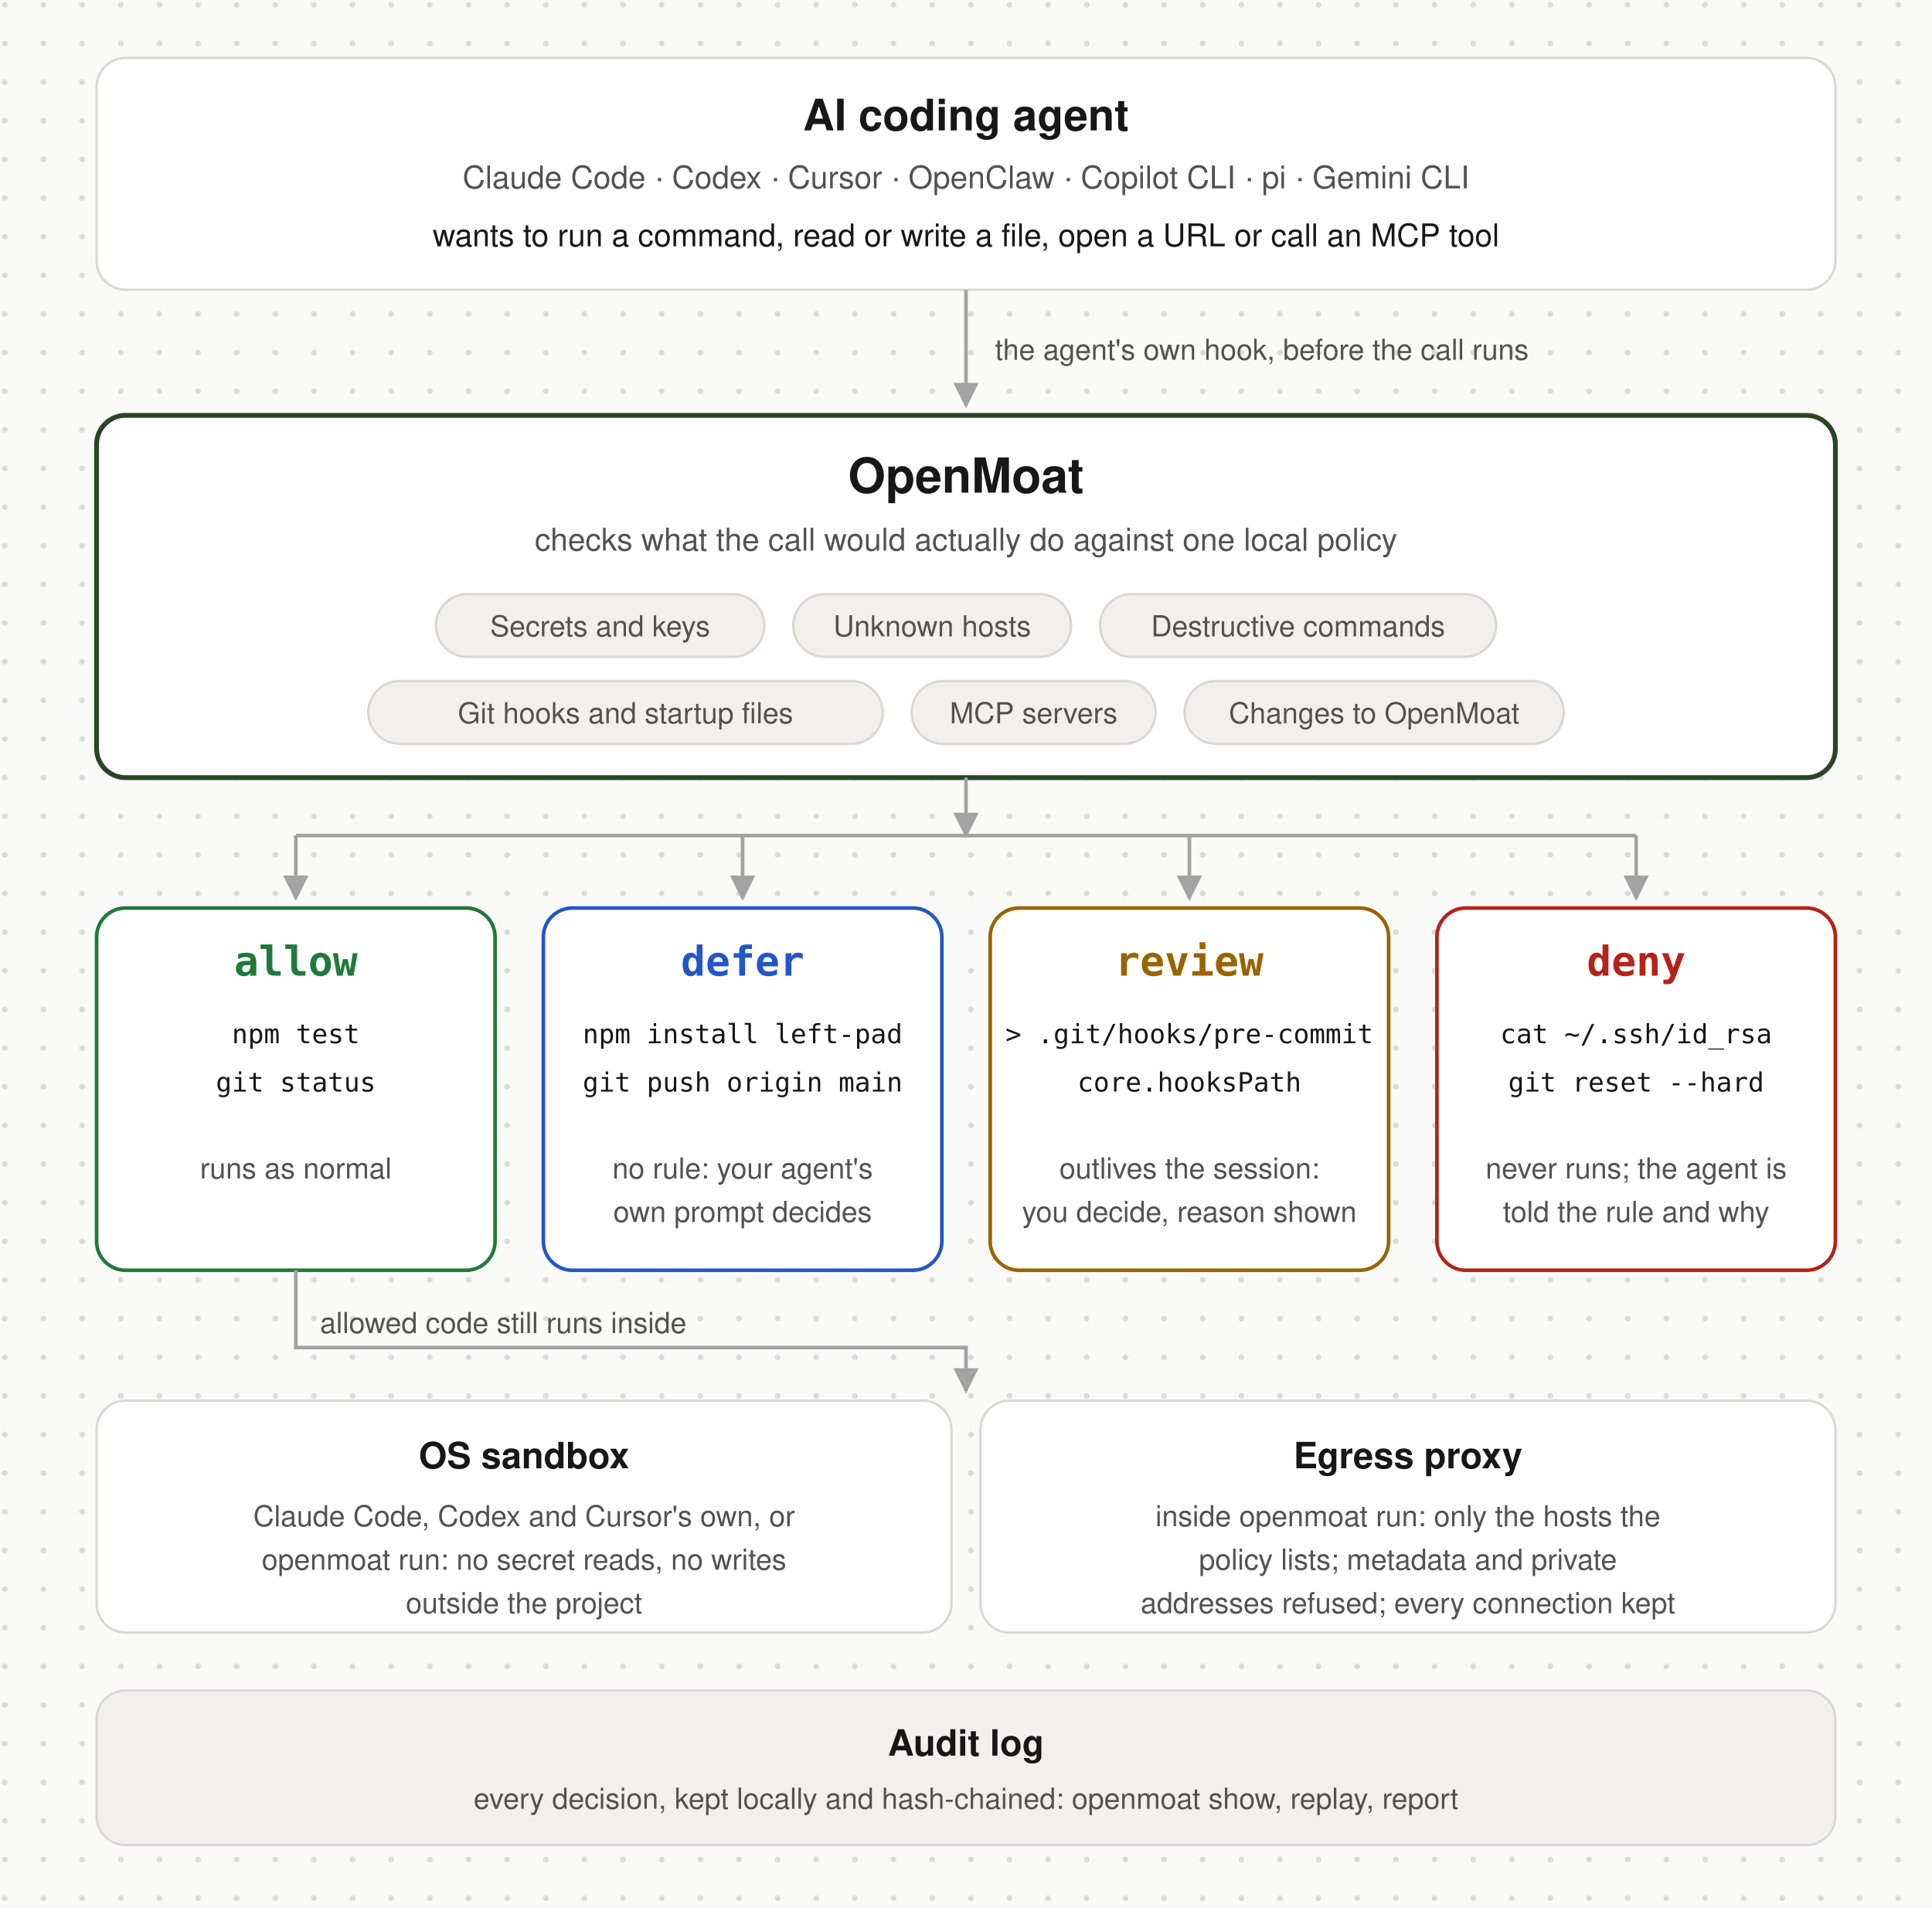
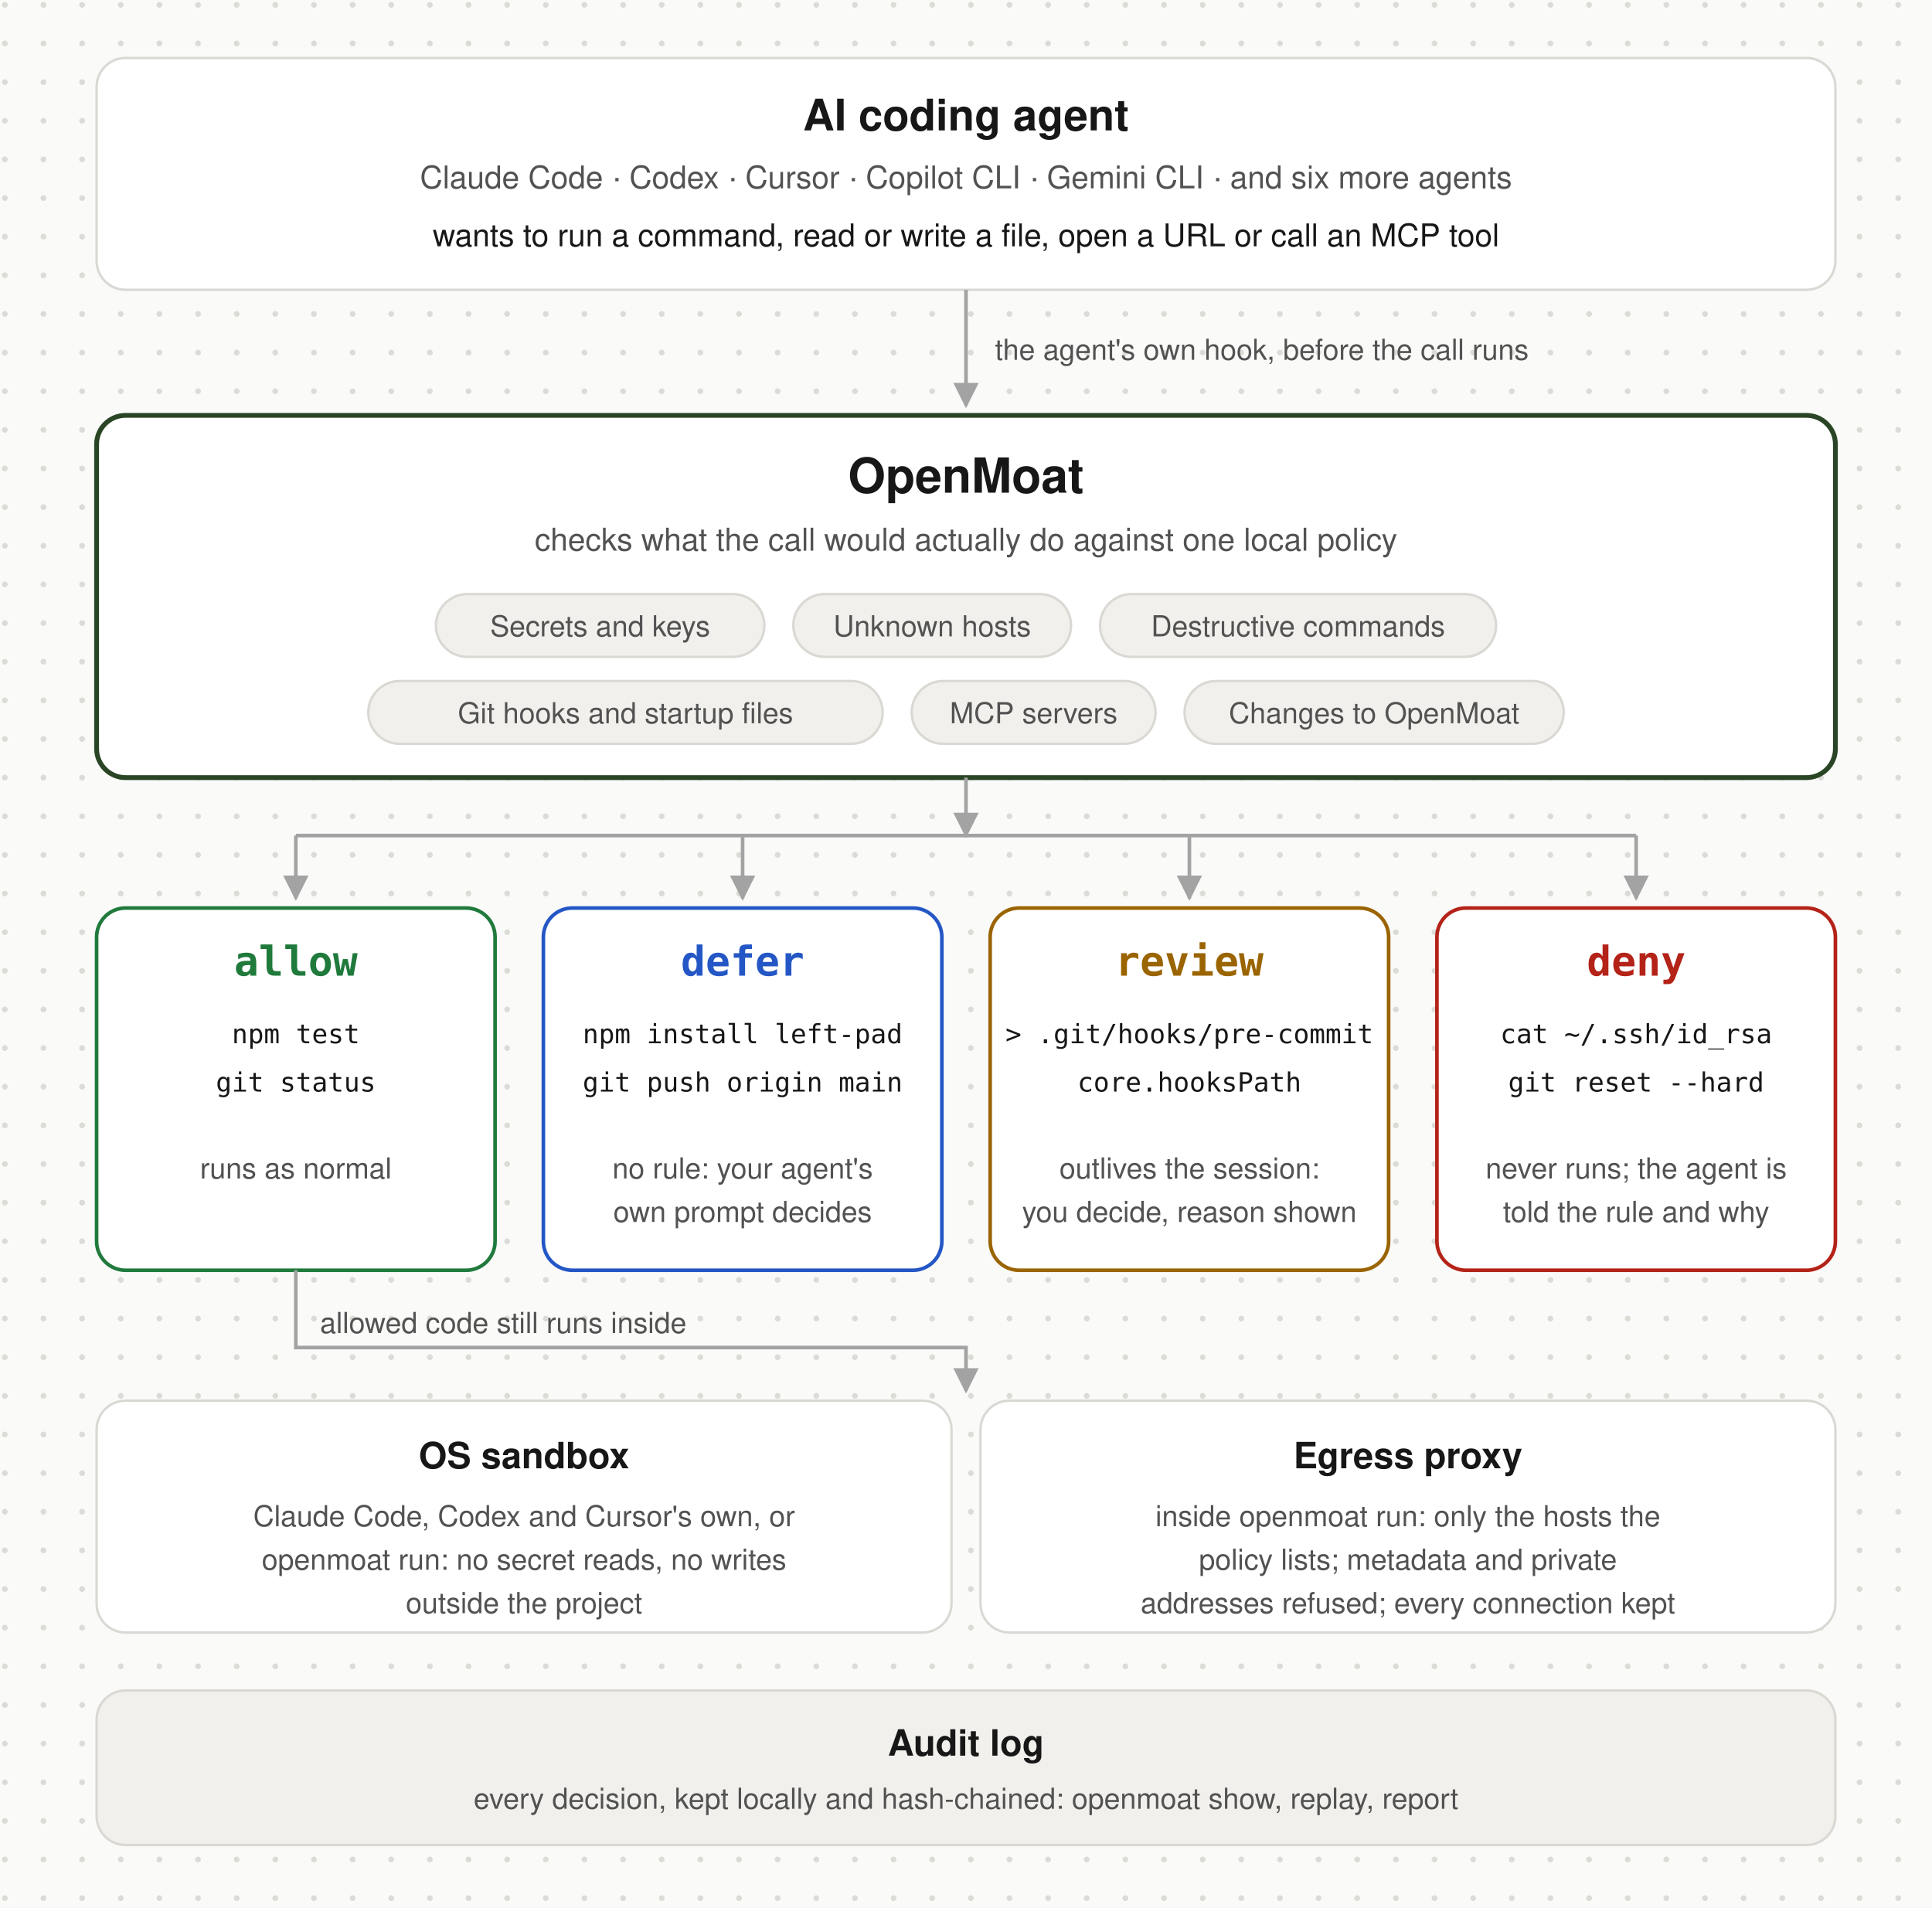
<svg xmlns="http://www.w3.org/2000/svg" viewBox="0 0 800 790" width="800" height="790" role="img" aria-label="An AI coding agent wants to run a tool call. Through the agent's own hook, OpenMoat checks it against one local policy before it runs: npm test is allowed, a call with no rule is left to the agent's own prompt, a git hook write is held for your review, and reading ~/.ssh/id_rsa is denied. Allowed code still runs inside the OS sandbox and the egress proxy, and every decision goes into a local hash-chained audit log.">
  <defs>
    <pattern id="dots" width="16" height="16" patternUnits="userSpaceOnUse">
      <circle cx="2" cy="2" r="1.2" fill="#dcdcd7" />
    </pattern>
    <marker id="head" viewBox="0 0 10 10" refX="9" refY="5" markerWidth="7" markerHeight="7" orient="auto-start-reverse">
      <path d="M0 0 L10 5 L0 10 z" fill="#a3a3a3" />
    </marker>
  </defs>
  <rect width="800" height="790" fill="#fafaf9" />
  <rect width="800" height="790" fill="url(#dots)" />
  <rect x="40" y="24" width="720" height="96" rx="12" fill="#ffffff" stroke="#dad8d3" stroke-width="1" />
  <text x="400.0" y="54" text-anchor="middle" font-family="-apple-system, BlinkMacSystemFont, 'Segoe UI', Helvetica, Arial, sans-serif" font-size="18" font-weight="700" fill="#171717">AI coding agent</text>
-   <text x="400.0" y="78" text-anchor="middle" font-family="-apple-system, BlinkMacSystemFont, 'Segoe UI', Helvetica, Arial, sans-serif" font-size="13" fill="#525252">Claude Code · Codex · Cursor · OpenClaw · Copilot CLI · pi · Gemini CLI</text>
+   <text x="400.0" y="78" text-anchor="middle" font-family="-apple-system, BlinkMacSystemFont, 'Segoe UI', Helvetica, Arial, sans-serif" font-size="13" fill="#525252">Claude Code · Codex · Cursor · Copilot CLI · Gemini CLI · and six more agents</text>
  <text x="400.0" y="102" text-anchor="middle" font-family="-apple-system, BlinkMacSystemFont, 'Segoe UI', Helvetica, Arial, sans-serif" font-size="13" fill="#171717">wants to run a command, read or write a file, open a URL or call an MCP tool</text>
  <line x1="400.0" y1="120" x2="400.0" y2="168" stroke="#a3a3a3" stroke-width="1.5" marker-end="url(#head)" />
  <text x="412.0" y="149" text-anchor="start" font-family="-apple-system, BlinkMacSystemFont, 'Segoe UI', Helvetica, Arial, sans-serif" font-size="12" fill="#525252">the agent's own hook, before the call runs</text>
  <rect x="40" y="172" width="720" height="150" rx="12" fill="#ffffff" stroke="#2A4525" stroke-width="2" />
  <text x="400.0" y="204" text-anchor="middle" font-family="-apple-system, BlinkMacSystemFont, 'Segoe UI', Helvetica, Arial, sans-serif" font-size="20" font-weight="700" fill="#171717">OpenMoat</text>
  <text x="400.0" y="228" text-anchor="middle" font-family="-apple-system, BlinkMacSystemFont, 'Segoe UI', Helvetica, Arial, sans-serif" font-size="13" fill="#525252">checks what the call would actually do against one local policy</text>
  <rect x="180.5" y="246" width="136.0" height="26" rx="13" fill="#f1f0ec" stroke="#dad8d3" />
  <text x="248.5" y="263.5" text-anchor="middle" font-family="-apple-system, BlinkMacSystemFont, 'Segoe UI', Helvetica, Arial, sans-serif" font-size="12" fill="#525252">Secrets and keys</text>
  <rect x="328.5" y="246" width="115.0" height="26" rx="13" fill="#f1f0ec" stroke="#dad8d3" />
  <text x="386.0" y="263.5" text-anchor="middle" font-family="-apple-system, BlinkMacSystemFont, 'Segoe UI', Helvetica, Arial, sans-serif" font-size="12" fill="#525252">Unknown hosts</text>
  <rect x="455.5" y="246" width="164.0" height="26" rx="13" fill="#f1f0ec" stroke="#dad8d3" />
  <text x="537.5" y="263.5" text-anchor="middle" font-family="-apple-system, BlinkMacSystemFont, 'Segoe UI', Helvetica, Arial, sans-serif" font-size="12" fill="#525252">Destructive commands</text>
  <rect x="152.5" y="282" width="213.0" height="26" rx="13" fill="#f1f0ec" stroke="#dad8d3" />
  <text x="259.0" y="299.5" text-anchor="middle" font-family="-apple-system, BlinkMacSystemFont, 'Segoe UI', Helvetica, Arial, sans-serif" font-size="12" fill="#525252">Git hooks and startup files</text>
  <rect x="377.5" y="282" width="101.0" height="26" rx="13" fill="#f1f0ec" stroke="#dad8d3" />
  <text x="428.0" y="299.5" text-anchor="middle" font-family="-apple-system, BlinkMacSystemFont, 'Segoe UI', Helvetica, Arial, sans-serif" font-size="12" fill="#525252">MCP servers</text>
  <rect x="490.5" y="282" width="157.0" height="26" rx="13" fill="#f1f0ec" stroke="#dad8d3" />
  <text x="569.0" y="299.5" text-anchor="middle" font-family="-apple-system, BlinkMacSystemFont, 'Segoe UI', Helvetica, Arial, sans-serif" font-size="12" fill="#525252">Changes to OpenMoat</text>
  <line x1="400.0" y1="322" x2="400.0" y2="346" stroke="#a3a3a3" stroke-width="1.5" marker-end="url(#head)" />
  <line x1="122.5" y1="346" x2="677.5" y2="346" stroke="#a3a3a3" stroke-width="1.5" />
  <line x1="122.5" y1="346" x2="122.5" y2="372" stroke="#a3a3a3" stroke-width="1.5" marker-end="url(#head)" />
  <rect x="40" y="376" width="165" height="150" rx="12" fill="#ffffff" stroke="#1f7a3c" stroke-width="1.5" />
  <text x="122.5" y="404" text-anchor="middle" font-family="ui-monospace, SFMono-Regular, Menlo, Consolas, monospace" font-size="17" font-weight="700" fill="#1f7a3c">allow</text>
  <text x="122.5" y="432" text-anchor="middle" font-family="ui-monospace, SFMono-Regular, Menlo, Consolas, monospace" font-size="11" fill="#171717">npm test</text>
  <text x="122.5" y="452" text-anchor="middle" font-family="ui-monospace, SFMono-Regular, Menlo, Consolas, monospace" font-size="11" fill="#171717">git status</text>
  <text x="122.5" y="488" text-anchor="middle" font-family="-apple-system, BlinkMacSystemFont, 'Segoe UI', Helvetica, Arial, sans-serif" font-size="12" fill="#525252">runs as normal</text>
  <line x1="307.5" y1="346" x2="307.5" y2="372" stroke="#a3a3a3" stroke-width="1.5" marker-end="url(#head)" />
  <rect x="225" y="376" width="165" height="150" rx="12" fill="#ffffff" stroke="#2457c5" stroke-width="1.5" />
  <text x="307.5" y="404" text-anchor="middle" font-family="ui-monospace, SFMono-Regular, Menlo, Consolas, monospace" font-size="17" font-weight="700" fill="#2457c5">defer</text>
  <text x="307.5" y="432" text-anchor="middle" font-family="ui-monospace, SFMono-Regular, Menlo, Consolas, monospace" font-size="11" fill="#171717">npm install left-pad</text>
  <text x="307.5" y="452" text-anchor="middle" font-family="ui-monospace, SFMono-Regular, Menlo, Consolas, monospace" font-size="11" fill="#171717">git push origin main</text>
  <text x="307.5" y="488" text-anchor="middle" font-family="-apple-system, BlinkMacSystemFont, 'Segoe UI', Helvetica, Arial, sans-serif" font-size="12" fill="#525252">no rule: your agent's</text>
  <text x="307.5" y="506" text-anchor="middle" font-family="-apple-system, BlinkMacSystemFont, 'Segoe UI', Helvetica, Arial, sans-serif" font-size="12" fill="#525252">own prompt decides</text>
  <line x1="492.5" y1="346" x2="492.5" y2="372" stroke="#a3a3a3" stroke-width="1.5" marker-end="url(#head)" />
  <rect x="410" y="376" width="165" height="150" rx="12" fill="#ffffff" stroke="#9a6400" stroke-width="1.5" />
  <text x="492.5" y="404" text-anchor="middle" font-family="ui-monospace, SFMono-Regular, Menlo, Consolas, monospace" font-size="17" font-weight="700" fill="#9a6400">review</text>
  <text x="492.5" y="432" text-anchor="middle" font-family="ui-monospace, SFMono-Regular, Menlo, Consolas, monospace" font-size="11" fill="#171717">&gt; .git/hooks/pre-commit</text>
  <text x="492.5" y="452" text-anchor="middle" font-family="ui-monospace, SFMono-Regular, Menlo, Consolas, monospace" font-size="11" fill="#171717">core.hooksPath</text>
  <text x="492.5" y="488" text-anchor="middle" font-family="-apple-system, BlinkMacSystemFont, 'Segoe UI', Helvetica, Arial, sans-serif" font-size="12" fill="#525252">outlives the session:</text>
  <text x="492.5" y="506" text-anchor="middle" font-family="-apple-system, BlinkMacSystemFont, 'Segoe UI', Helvetica, Arial, sans-serif" font-size="12" fill="#525252">you decide, reason shown</text>
  <line x1="677.5" y1="346" x2="677.5" y2="372" stroke="#a3a3a3" stroke-width="1.5" marker-end="url(#head)" />
  <rect x="595" y="376" width="165" height="150" rx="12" fill="#ffffff" stroke="#b42318" stroke-width="1.5" />
  <text x="677.5" y="404" text-anchor="middle" font-family="ui-monospace, SFMono-Regular, Menlo, Consolas, monospace" font-size="17" font-weight="700" fill="#b42318">deny</text>
  <text x="677.5" y="432" text-anchor="middle" font-family="ui-monospace, SFMono-Regular, Menlo, Consolas, monospace" font-size="11" fill="#171717">cat ~/.ssh/id_rsa</text>
  <text x="677.5" y="452" text-anchor="middle" font-family="ui-monospace, SFMono-Regular, Menlo, Consolas, monospace" font-size="11" fill="#171717">git reset --hard</text>
  <text x="677.5" y="488" text-anchor="middle" font-family="-apple-system, BlinkMacSystemFont, 'Segoe UI', Helvetica, Arial, sans-serif" font-size="12" fill="#525252">never runs; the agent is</text>
  <text x="677.5" y="506" text-anchor="middle" font-family="-apple-system, BlinkMacSystemFont, 'Segoe UI', Helvetica, Arial, sans-serif" font-size="12" fill="#525252">told the rule and why</text>
  <path d="M122.5 526 V558 H400.0 V576" fill="none" stroke="#a3a3a3" stroke-width="1.5" marker-end="url(#head)" />
  <text x="132.5" y="552" text-anchor="start" font-family="-apple-system, BlinkMacSystemFont, 'Segoe UI', Helvetica, Arial, sans-serif" font-size="12" fill="#525252">allowed code still runs inside</text>
  <rect x="40" y="580" width="354" height="96" rx="12" fill="#ffffff" stroke="#dad8d3" stroke-width="1" />
  <text x="217.0" y="608" text-anchor="middle" font-family="-apple-system, BlinkMacSystemFont, 'Segoe UI', Helvetica, Arial, sans-serif" font-size="15" font-weight="700" fill="#171717">OS sandbox</text>
  <text x="217.0" y="632" text-anchor="middle" font-family="-apple-system, BlinkMacSystemFont, 'Segoe UI', Helvetica, Arial, sans-serif" font-size="12" fill="#525252">Claude Code, Codex and Cursor's own, or</text>
  <text x="217.0" y="650" text-anchor="middle" font-family="-apple-system, BlinkMacSystemFont, 'Segoe UI', Helvetica, Arial, sans-serif" font-size="12" fill="#525252">openmoat run: no secret reads, no writes</text>
  <text x="217.0" y="668" text-anchor="middle" font-family="-apple-system, BlinkMacSystemFont, 'Segoe UI', Helvetica, Arial, sans-serif" font-size="12" fill="#525252">outside the project</text>
  <rect x="406" y="580" width="354" height="96" rx="12" fill="#ffffff" stroke="#dad8d3" stroke-width="1" />
  <text x="583.0" y="608" text-anchor="middle" font-family="-apple-system, BlinkMacSystemFont, 'Segoe UI', Helvetica, Arial, sans-serif" font-size="15" font-weight="700" fill="#171717">Egress proxy</text>
  <text x="583.0" y="632" text-anchor="middle" font-family="-apple-system, BlinkMacSystemFont, 'Segoe UI', Helvetica, Arial, sans-serif" font-size="12" fill="#525252">inside openmoat run: only the hosts the</text>
  <text x="583.0" y="650" text-anchor="middle" font-family="-apple-system, BlinkMacSystemFont, 'Segoe UI', Helvetica, Arial, sans-serif" font-size="12" fill="#525252">policy lists; metadata and private</text>
  <text x="583.0" y="668" text-anchor="middle" font-family="-apple-system, BlinkMacSystemFont, 'Segoe UI', Helvetica, Arial, sans-serif" font-size="12" fill="#525252">addresses refused; every connection kept</text>
  <rect x="40" y="700" width="720" height="64" rx="12" fill="#f1f0ec" stroke="#dad8d3" stroke-width="1" />
  <text x="400.0" y="727" text-anchor="middle" font-family="-apple-system, BlinkMacSystemFont, 'Segoe UI', Helvetica, Arial, sans-serif" font-size="15" font-weight="700" fill="#171717">Audit log</text>
  <text x="400.0" y="749" text-anchor="middle" font-family="-apple-system, BlinkMacSystemFont, 'Segoe UI', Helvetica, Arial, sans-serif" font-size="12" fill="#525252">every decision, kept locally and hash-chained: openmoat show, replay, report</text>
</svg>
